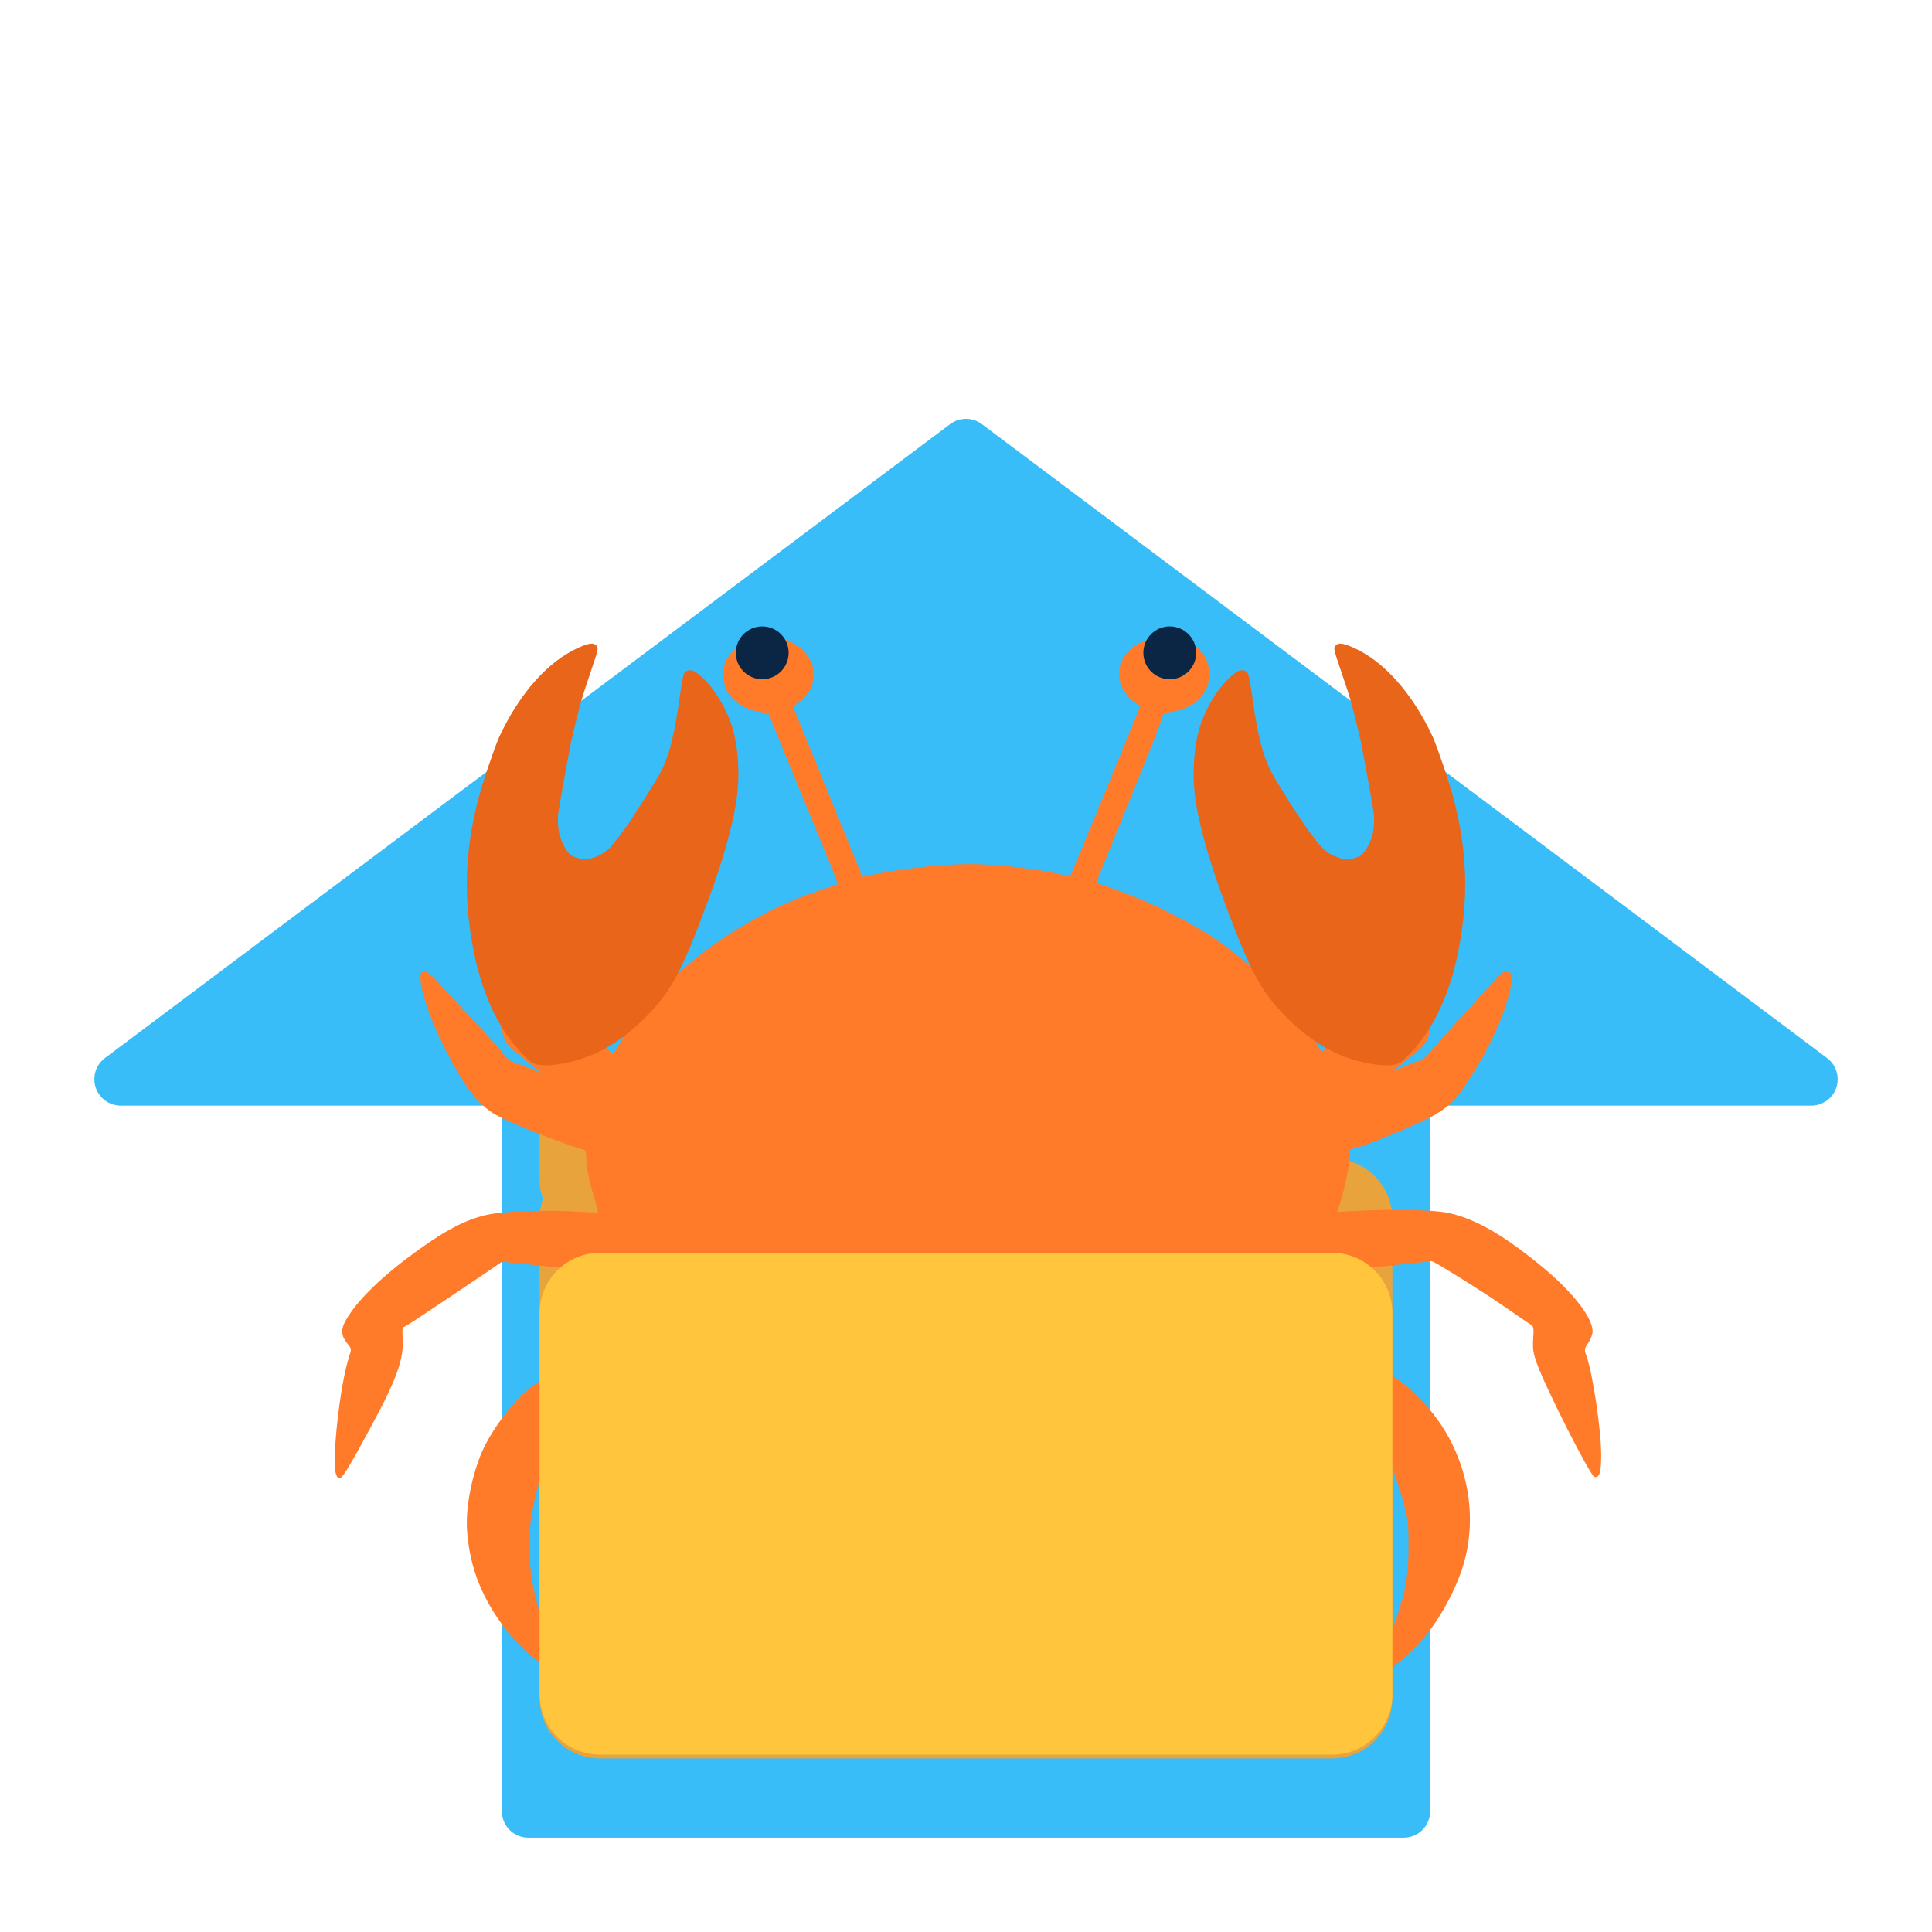
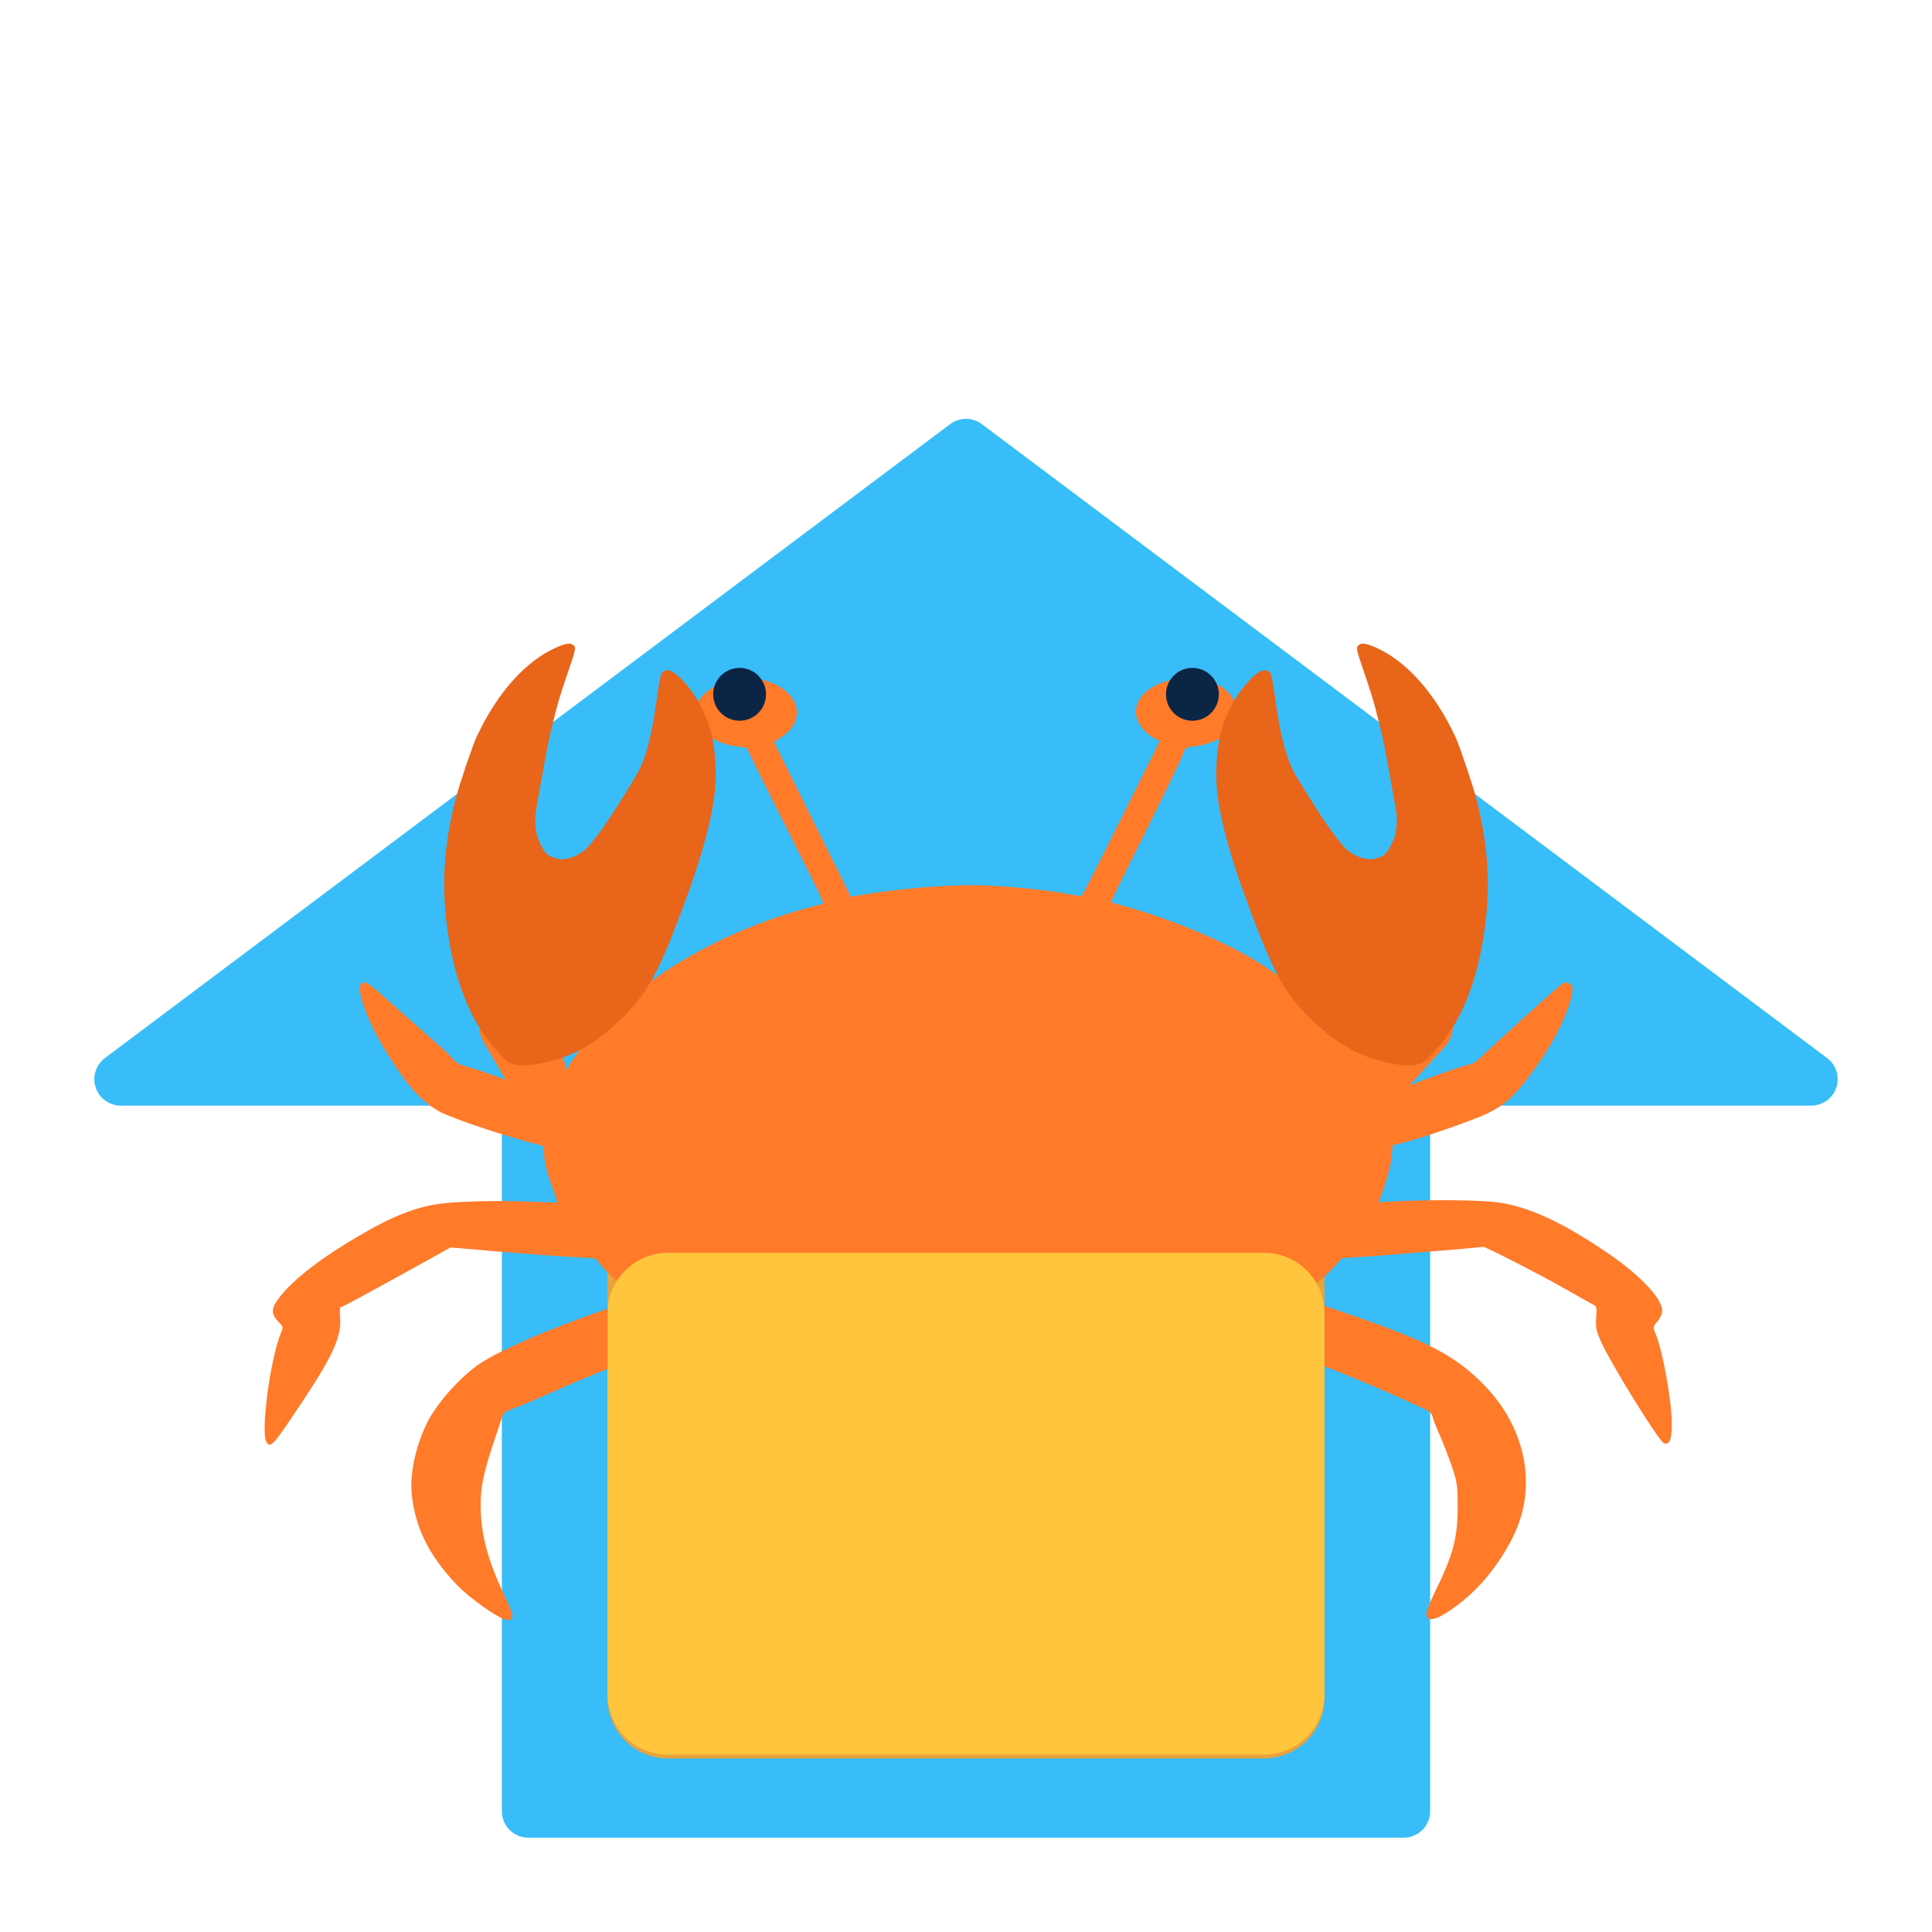
<svg xmlns="http://www.w3.org/2000/svg" viewBox="0 0 512 512" width="512" height="512">
  <path d="M256 118 L480 286 H372 V480 H140 V286 H32 Z" fill="#38BDF8" stroke="#38BDF8" stroke-width="14" stroke-linejoin="round" />
-   <rect x="143" y="279" width="99" height="46" rx="12" fill="#E8A33D" />
-   <rect x="143" y="307" width="226" height="159" rx="16" fill="#E8A33D" />
-   <g fill="#FF7A29" transform="translate(23.8,117.4) scale(0.4536,0.378)">
+   <rect x="161" y="279" width="83" height="46" rx="12" fill="#E8A33D" />
+   <rect x="161" y="307" width="190" height="159" rx="16" fill="#E8A33D" />
+   <g fill="#FF7A29" transform="translate(-2.0,132.9) scale(0.504,0.3444)">
    <path d="M 385.462 138.366 C 379.171 141.295, 372.670 148.536, 371.011 154.462 C 369.417 160.155, 370.091 169.384, 372.461 174.320 C 376.090 181.881, 383.914 187.478, 392.497 188.655 C 395.017 189, 397 189.805, 397 190.484 C 397 191.150, 405.365 215.951, 415.588 245.598 C 434.707 301.039, 437.365 309.029, 436.818 309.430 C 436.643 309.559, 433.800 310.711, 430.500 311.990 C 366.087 336.965, 313.856 392.911, 294.429 457.738 C 294.363 457.959, 275.367 448.061, 261.500 440.580 C 258.200 438.800, 253.025 436.357, 250 435.151 C 245.755 433.460, 243.998 432.083, 242.301 429.120 C 241.091 427.007, 235.910 419.929, 230.788 413.390 C 225.666 406.850, 217.024 395.650, 211.582 388.500 C 206.141 381.350, 200.550 374.262, 199.158 372.750 C 187.944 360.570, 193.332 391.879, 208.494 427 C 218.707 450.657, 225.407 461.394, 234.912 469.332 C 241.183 474.570, 272.891 490.027, 288.250 495.333 C 289.587 495.794, 290.002 497.066, 290.008 500.719 C 290.018 507.229, 291.548 516.507, 294.639 528.802 C 296.064 534.468, 297.065 539.223, 296.865 539.368 C 296.664 539.514, 290.200 539.240, 282.500 538.760 C 267.511 537.825, 247.349 538.411, 236.975 540.081 C 223.284 542.286, 210.353 549.727, 191 566.536 C 170.154 584.642, 155.713 601.648, 149.314 615.626 C 146.491 621.792, 146.838 626.009, 150.628 631.594 C 152.941 635.002, 152.972 635.294, 151.567 640.310 C 146.085 659.878, 141.017 715.653, 144.006 723.516 C 146.141 729.131, 147.301 727.193, 164.362 689.500 C 179.264 656.580, 183.691 641.674, 182.781 627.495 C 182.517 623.373, 182.638 620, 183.050 620 C 183.462 620, 187.584 616.962, 192.210 613.250 C 196.836 609.538, 205.319 602.753, 211.060 598.173 C 216.802 593.593, 225.853 586.280, 231.173 581.921 L 240.846 573.997 264.460 576.953 C 277.448 578.580, 294.618 580.466, 302.614 581.145 L 317.154 582.381 318.971 585.940 C 321.545 590.982, 331.523 604.808, 335.779 609.232 C 337.754 611.284, 339.174 613.113, 338.935 613.297 C 338.696 613.480, 330.721 617.537, 321.214 622.311 C 290.891 637.538, 263.891 654.938, 254.255 665.464 C 244.108 676.547, 232.734 695.965, 228.167 710 C 222.413 727.684, 219.444 748.299, 220.461 763.500 C 222.189 789.296, 229.299 810.516, 243.704 832.870 C 251.337 844.713, 267.380 861, 271.415 861 C 271.698 861, 272.411 860.101, 272.999 859.002 C 273.849 857.413, 273.043 853.808, 269.059 841.390 C 260.102 813.468, 256.639 793.916, 256.682 771.500 C 256.710 757.347, 258.484 745.638, 264.564 719.500 C 266.483 711.250, 268.250 703.585, 268.491 702.466 C 268.750 701.266, 270.793 699.527, 273.476 698.224 C 275.977 697.009, 286.612 690.397, 297.110 683.531 C 307.608 676.665, 321.891 668.157, 328.849 664.625 C 335.807 661.092, 348.047 654.887, 356.049 650.836 L 370.598 643.470 379.549 649.271 C 402.879 664.390, 434.871 677.472, 462.071 683.014 C 485.105 687.709, 520.167 689.441, 541.500 686.939 C 580.997 682.306, 615.172 670.020, 646.363 649.237 C 653.342 644.587, 657.666 642.290, 658.382 642.853 C 659.459 643.700, 664.647 646.473, 690.500 660.017 C 707.751 669.055, 732.751 684.426, 754.613 699.436 C 755.874 700.302, 756.977 702.452, 757.347 704.767 C 757.688 706.902, 759.348 713.115, 761.036 718.574 C 762.723 724.033, 765.524 734.575, 767.259 742 C 770.174 754.474, 770.416 756.868, 770.437 773.500 C 770.468 797.352, 768.037 810.718, 758.530 838.958 C 756.039 846.360, 754 853.871, 754 855.649 C 754 862.151, 758.426 861.308, 766.492 853.268 C 775.798 843.991, 783.798 832.427, 790.542 818.500 C 801.458 795.959, 806.241 776.706, 806.317 755 C 806.410 728.313, 798.661 701.559, 784.733 680.478 C 769.184 656.944, 754.138 645.561, 709.250 623.375 C 697.563 617.599, 688 612.695, 688 612.478 C 688 612.261, 691.188 608.128, 695.084 603.292 C 698.980 598.456, 703.811 591.740, 705.820 588.367 L 709.472 582.233 716.986 581.575 C 728.627 580.554, 783.374 573.959, 783.809 573.525 C 784.439 572.894, 814.562 595.480, 827 605.909 C 833.325 611.212, 839.675 616.433, 841.111 617.510 C 843.640 619.407, 843.708 619.736, 843.277 627.984 C 842.904 635.124, 843.260 637.951, 845.480 645.484 C 850.341 661.983, 876.568 724.023, 879.028 724.843 C 881.959 725.820, 883 721.812, 882.999 709.559 C 882.997 692.105, 878.237 653.429, 874.481 640.350 C 873.048 635.358, 873.079 635.066, 875.489 630.850 C 876.900 628.381, 877.981 624.891, 877.988 622.779 C 878.019 613.305, 866.398 595.344, 849.088 578.109 C 825.583 554.707, 807.960 542.774, 791.930 539.407 C 783.308 537.596, 759.702 537.090, 741.116 538.318 L 728.731 539.136 729.406 536.818 C 732.184 527.283, 735.128 512.017, 735.652 504.435 L 736.277 495.371 741.389 493.577 C 750.732 490.298, 778.394 476.259, 785.763 471.057 C 795.625 464.095, 800.293 457.750, 810.375 437.609 C 819.322 419.734, 826.445 400.196, 829.465 385.248 C 831.385 375.748, 831.211 372.147, 828.761 370.613 C 827.367 369.740, 826.546 370.018, 824.628 372.012 C 822.050 374.691, 787.478 420.457, 782.207 428.169 C 779.868 431.590, 778.145 433.016, 775.758 433.504 C 772.540 434.162, 743.599 449.626, 735.130 455.212 C 732.727 456.797, 730.670 457.960, 730.559 457.797 C 730.449 457.634, 729.815 455.050, 729.152 452.056 C 725.377 435.020, 709.458 404.776, 693.593 384.500 C 685.565 374.240, 669.933 357.989, 660.695 350.300 C 642.913 335.500, 618.065 320.704, 595.500 311.478 C 591.650 309.904, 588.351 308.515, 588.168 308.393 C 587.986 308.270, 591.514 297.444, 596.008 284.335 C 611.695 238.581, 624.748 199.461, 626.032 194.352 C 627.281 189.382, 627.467 189.182, 631.413 188.571 C 638.285 187.508, 645.704 183.296, 648.845 178.675 C 652.770 172.901, 654 168.759, 654 161.318 C 654 145.776, 642.098 135.080, 626.078 136.227 C 609.695 137.399, 598.429 151.934, 601.896 167.426 C 603.194 173.224, 607.404 179.908, 611.414 182.536 L 613.868 184.143 600.526 223.322 C 582.638 275.850, 573.194 303.140, 572.748 303.585 C 572.546 303.788, 569.257 303.076, 565.440 302.003 C 554.660 298.974, 534.798 296.042, 520.500 295.369 C 502.881 294.539, 476.355 297.768, 453.932 303.472 L 451.364 304.126 431.150 244.621 L 410.936 185.116 415.312 180.741 C 428.384 167.669, 424.127 145.822, 407 138.079 C 400.668 135.216, 391.978 135.331, 385.462 138.366" />
  </g>
-   <rect x="143" y="332" width="226" height="133" rx="16" fill="#FFC53D" />
+   <rect x="161" y="332" width="190" height="133" rx="16" fill="#FFC53D" />
  <g stroke="#FF7A29" stroke-width="16" stroke-linecap="round">
-     <line x1="158" y1="286" x2="141" y2="272" />
-     <line x1="354" y1="286" x2="371" y2="272" />
+     <line x1="142" y1="284" x2="135" y2="272" />
+     <line x1="366" y1="284" x2="377" y2="272" />
  </g>
-   <g fill="#E8651A" transform="translate(39,-62) rotate(-72 100 322) translate(48.0,242.4) scale(0.1688)">
+   <g fill="#E8651A" transform="translate(33,-62) rotate(-72 100 322) translate(48.0,242.4) scale(0.1688)">
    <path d="M 560 314.076 C 483.768 318.510, 420.715 334.684, 356.694 366.225 C 333.385 377.708, 318.172 386.270, 301 397.568 C 251.168 430.355, 216.846 466.498, 196.195 507.934 C 189.792 520.783, 189.502 521.676, 189.552 528.434 C 189.676 545.154, 205.550 577.232, 226.700 603.500 C 250.292 632.801, 286.518 658.814, 331 678.393 C 373.978 697.310, 414.908 703.127, 533 707.103 C 593.897 709.153, 652.607 706.060, 688.500 698.910 C 724.745 691.690, 761.992 676.622, 787.500 658.859 C 805.650 646.221, 825.001 626.545, 836.697 608.837 C 847.111 593.069, 853 579.766, 853 572.009 C 853 567.919, 852.479 566.449, 850.077 563.766 C 847.288 560.649, 846.843 560.506, 840.327 560.629 C 836.572 560.700, 823.375 562.600, 811 564.851 C 751.886 575.603, 717.535 578.203, 689.358 574.057 C 677.568 572.323, 629.875 560.604, 597.352 551.451 C 579.354 546.386, 555.134 537.705, 546.841 533.347 C 536.604 527.968, 526.364 517.539, 521.342 507.378 C 517.738 500.085, 517.501 499.044, 517.509 490.552 C 517.517 482.525, 517.845 480.878, 520.400 476.006 C 523.819 469.485, 534.127 458.985, 542.500 453.493 C 550.506 448.242, 564.664 442.519, 574.500 440.559 C 581.318 439.200, 648.028 429.995, 683.500 425.519 C 689.550 424.755, 708.675 423.150, 726 421.951 C 753.305 420.062, 762.816 419.845, 797.420 420.324 C 840.024 420.913, 841.440 420.783, 843.970 416.055 C 847.006 410.383, 844.180 404.018, 833.067 391.500 C 798.020 352.020, 736.577 324.849, 661 315.409 C 645.952 313.529, 583.554 312.706, 560 314.076" />
  </g>
-   <g fill="#E8651A" transform="translate(512,0) scale(-1,1) translate(39,-62) rotate(-72 100 322) translate(48.0,242.4) scale(0.1688)">
+   <g fill="#E8651A" transform="translate(512,0) scale(-1,1) translate(33,-62) rotate(-72 100 322) translate(48.0,242.4) scale(0.1688)">
    <path d="M 560 314.076 C 483.768 318.510, 420.715 334.684, 356.694 366.225 C 333.385 377.708, 318.172 386.270, 301 397.568 C 251.168 430.355, 216.846 466.498, 196.195 507.934 C 189.792 520.783, 189.502 521.676, 189.552 528.434 C 189.676 545.154, 205.550 577.232, 226.700 603.500 C 250.292 632.801, 286.518 658.814, 331 678.393 C 373.978 697.310, 414.908 703.127, 533 707.103 C 593.897 709.153, 652.607 706.060, 688.500 698.910 C 724.745 691.690, 761.992 676.622, 787.500 658.859 C 805.650 646.221, 825.001 626.545, 836.697 608.837 C 847.111 593.069, 853 579.766, 853 572.009 C 853 567.919, 852.479 566.449, 850.077 563.766 C 847.288 560.649, 846.843 560.506, 840.327 560.629 C 836.572 560.700, 823.375 562.600, 811 564.851 C 751.886 575.603, 717.535 578.203, 689.358 574.057 C 677.568 572.323, 629.875 560.604, 597.352 551.451 C 579.354 546.386, 555.134 537.705, 546.841 533.347 C 536.604 527.968, 526.364 517.539, 521.342 507.378 C 517.738 500.085, 517.501 499.044, 517.509 490.552 C 517.517 482.525, 517.845 480.878, 520.400 476.006 C 523.819 469.485, 534.127 458.985, 542.500 453.493 C 550.506 448.242, 564.664 442.519, 574.500 440.559 C 581.318 439.200, 648.028 429.995, 683.500 425.519 C 689.550 424.755, 708.675 423.150, 726 421.951 C 753.305 420.062, 762.816 419.845, 797.420 420.324 C 840.024 420.913, 841.440 420.783, 843.970 416.055 C 847.006 410.383, 844.180 404.018, 833.067 391.500 C 798.020 352.020, 736.577 324.849, 661 315.409 C 645.952 313.529, 583.554 312.706, 560 314.076" />
  </g>
-   <circle cx="202" cy="173" r="7" fill="#0B2545" />
-   <circle cx="310" cy="173" r="7" fill="#0B2545" />
+   <circle cx="196" cy="184" r="7" fill="#0B2545" />
+   <circle cx="316" cy="184" r="7" fill="#0B2545" />
</svg>
